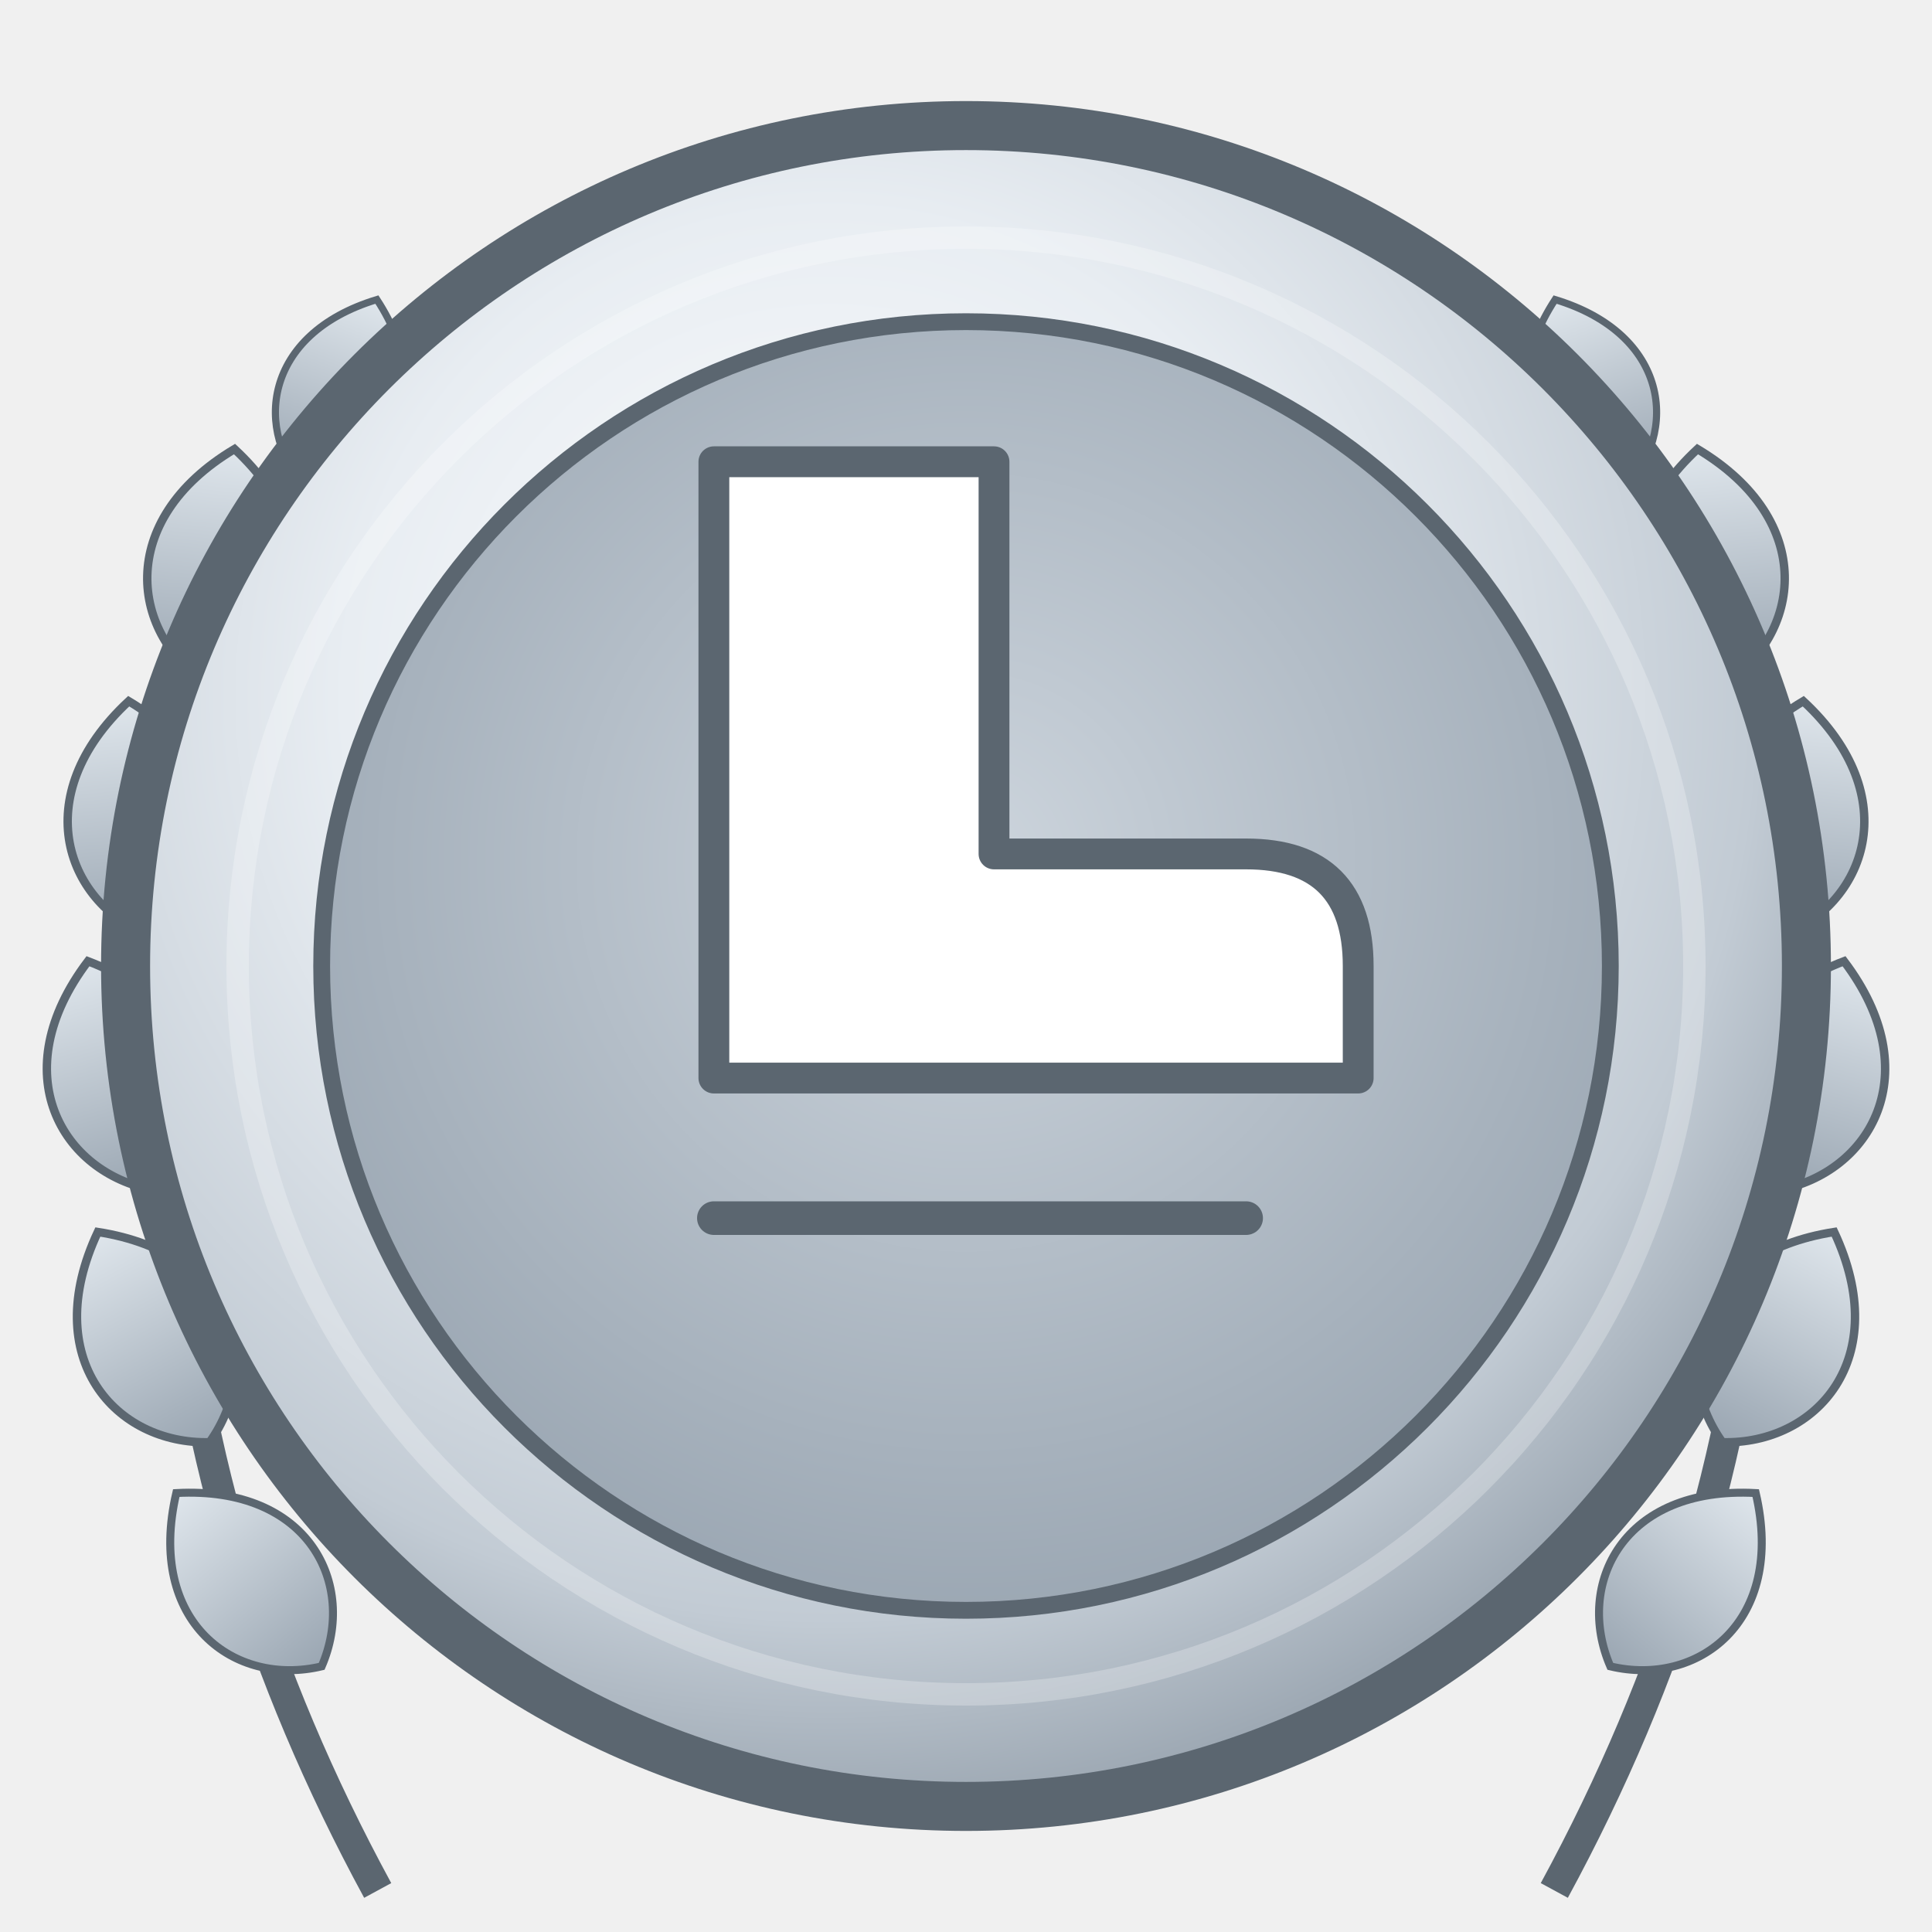
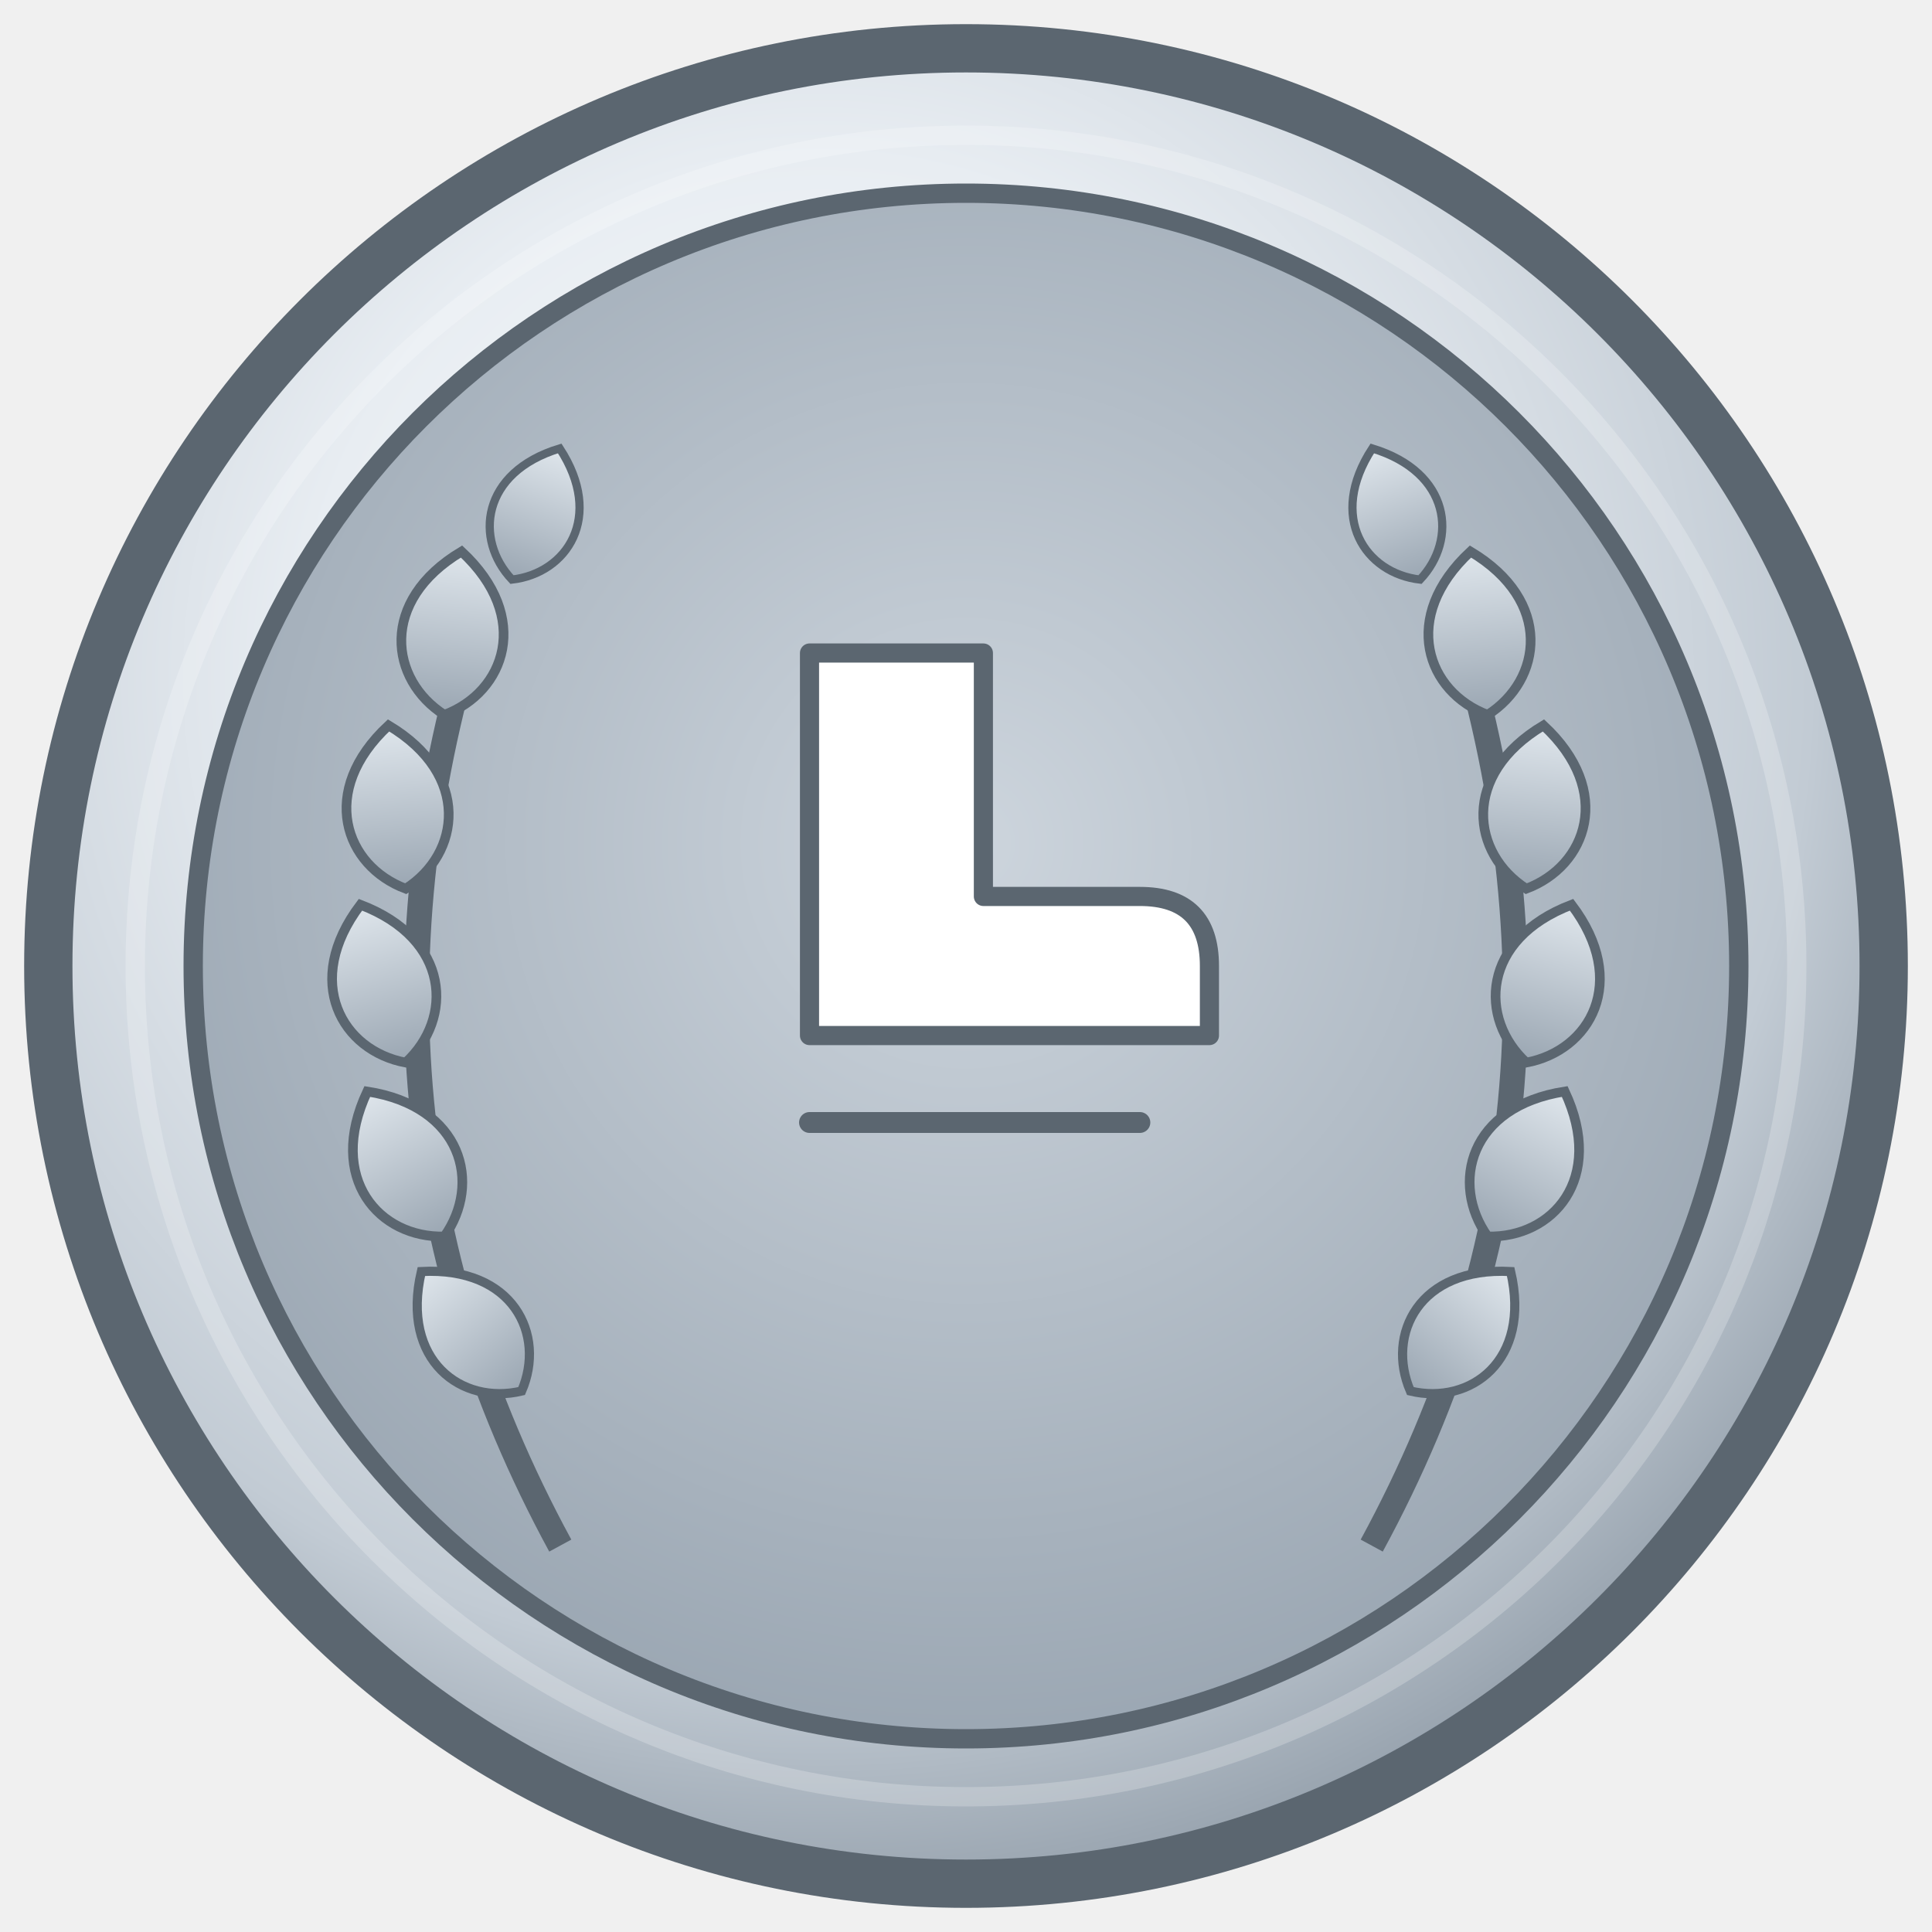
<svg xmlns="http://www.w3.org/2000/svg" viewBox="0 0 200 200" width="200" height="200" role="img" aria-label="Досягнення: 10 Deployments (рівень: срібло)">
  <defs>
    <radialGradient id="metal" cx="42%" cy="34%" r="72%">
      <stop offset="0%" stop-color="#ffffff" />
      <stop offset="40%" stop-color="#e8edf2" />
      <stop offset="76%" stop-color="#c2cbd4" />
      <stop offset="100%" stop-color="#8b97a3" />
    </radialGradient>
    <radialGradient id="field" cx="50%" cy="42%" r="60%">
      <stop offset="0%" stop-color="#cdd5dd" />
      <stop offset="100%" stop-color="#9aa6b2" />
    </radialGradient>
    <linearGradient id="leaf" x1="0" y1="0" x2="0" y2="1">
      <stop offset="0%" stop-color="#dfe6ec" />
      <stop offset="100%" stop-color="#9aa6b2" />
    </linearGradient>
    <path id="lf" d="M0,0 C 6,-3 8,-11 0,-17 C -8,-11 -6,-3 0,0 Z" />
  </defs>
-   <g transform="translate(100 100) scale(1.45) translate(-100 -100)">
-     <g id="wreath-l" fill="url(#leaf)" stroke="#5b6670" stroke-width="0.6">
-       <path d="M58,166 Q 33,120 50,68" fill="none" stroke="#5b6670" stroke-width="2.2" />
+   <circle cx="100" cy="100" r="95" fill="url(#metal)" />
+   <circle cx="100" cy="100" r="95" fill="none" stroke="#5b6670" stroke-width="5" />
+   <circle cx="100" cy="100" r="86" fill="none" stroke="#ffffff" stroke-opacity="0.22" stroke-width="2" />
+   <circle cx="100" cy="100" r="80" fill="url(#field)" stroke="#5b6670" stroke-width="2" />
+   <g transform="translate(0 -6)">
+     <g id="wreath-l" fill="url(#leaf)" stroke="#5b6670" stroke-width="1">
+       <path d="M58,166 Q 33,120 50,68" fill="none" stroke="#5b6670" stroke-width="2.6" />
      <use href="#lf" transform="translate(54,150) rotate(-40) scale(0.95)" />
      <use href="#lf" transform="translate(46,134) rotate(-28)" />
      <use href="#lf" transform="translate(42,116) rotate(-16)" />
      <use href="#lf" transform="translate(42,98) rotate(-6)" />
      <use href="#lf" transform="translate(46,80) rotate(6)" />
      <use href="#lf" transform="translate(53,66) rotate(20) scale(0.85)" />
    </g>
    <use href="#wreath-l" transform="matrix(-1 0 0 1 200 0)" />
-     <circle cx="100" cy="100" r="60" fill="url(#metal)" />
-     <circle cx="100" cy="100" r="60" fill="none" stroke="#5b6670" stroke-width="3.5" />
-     <circle cx="100" cy="100" r="52" fill="none" stroke="#ffffff" stroke-opacity="0.25" stroke-width="1.6" />
-     <circle cx="100" cy="100" r="46" fill="url(#field)" stroke="#5b6670" stroke-width="1.2" />
+   </g>
+   <g transform="translate(100 100) scale(0.9) translate(-100 -100)">
    <path d="M82,64 L102,64 L102,92 L120,92 Q128,92 128,100 L128,108 L82,108 Z" fill="#ffffff" stroke="#5b6670" stroke-width="2.2" stroke-linejoin="round" />
    <path d="M82,118 H120" fill="none" stroke="#5b6670" stroke-width="2.4" stroke-linecap="round" />
  </g>
</svg>
